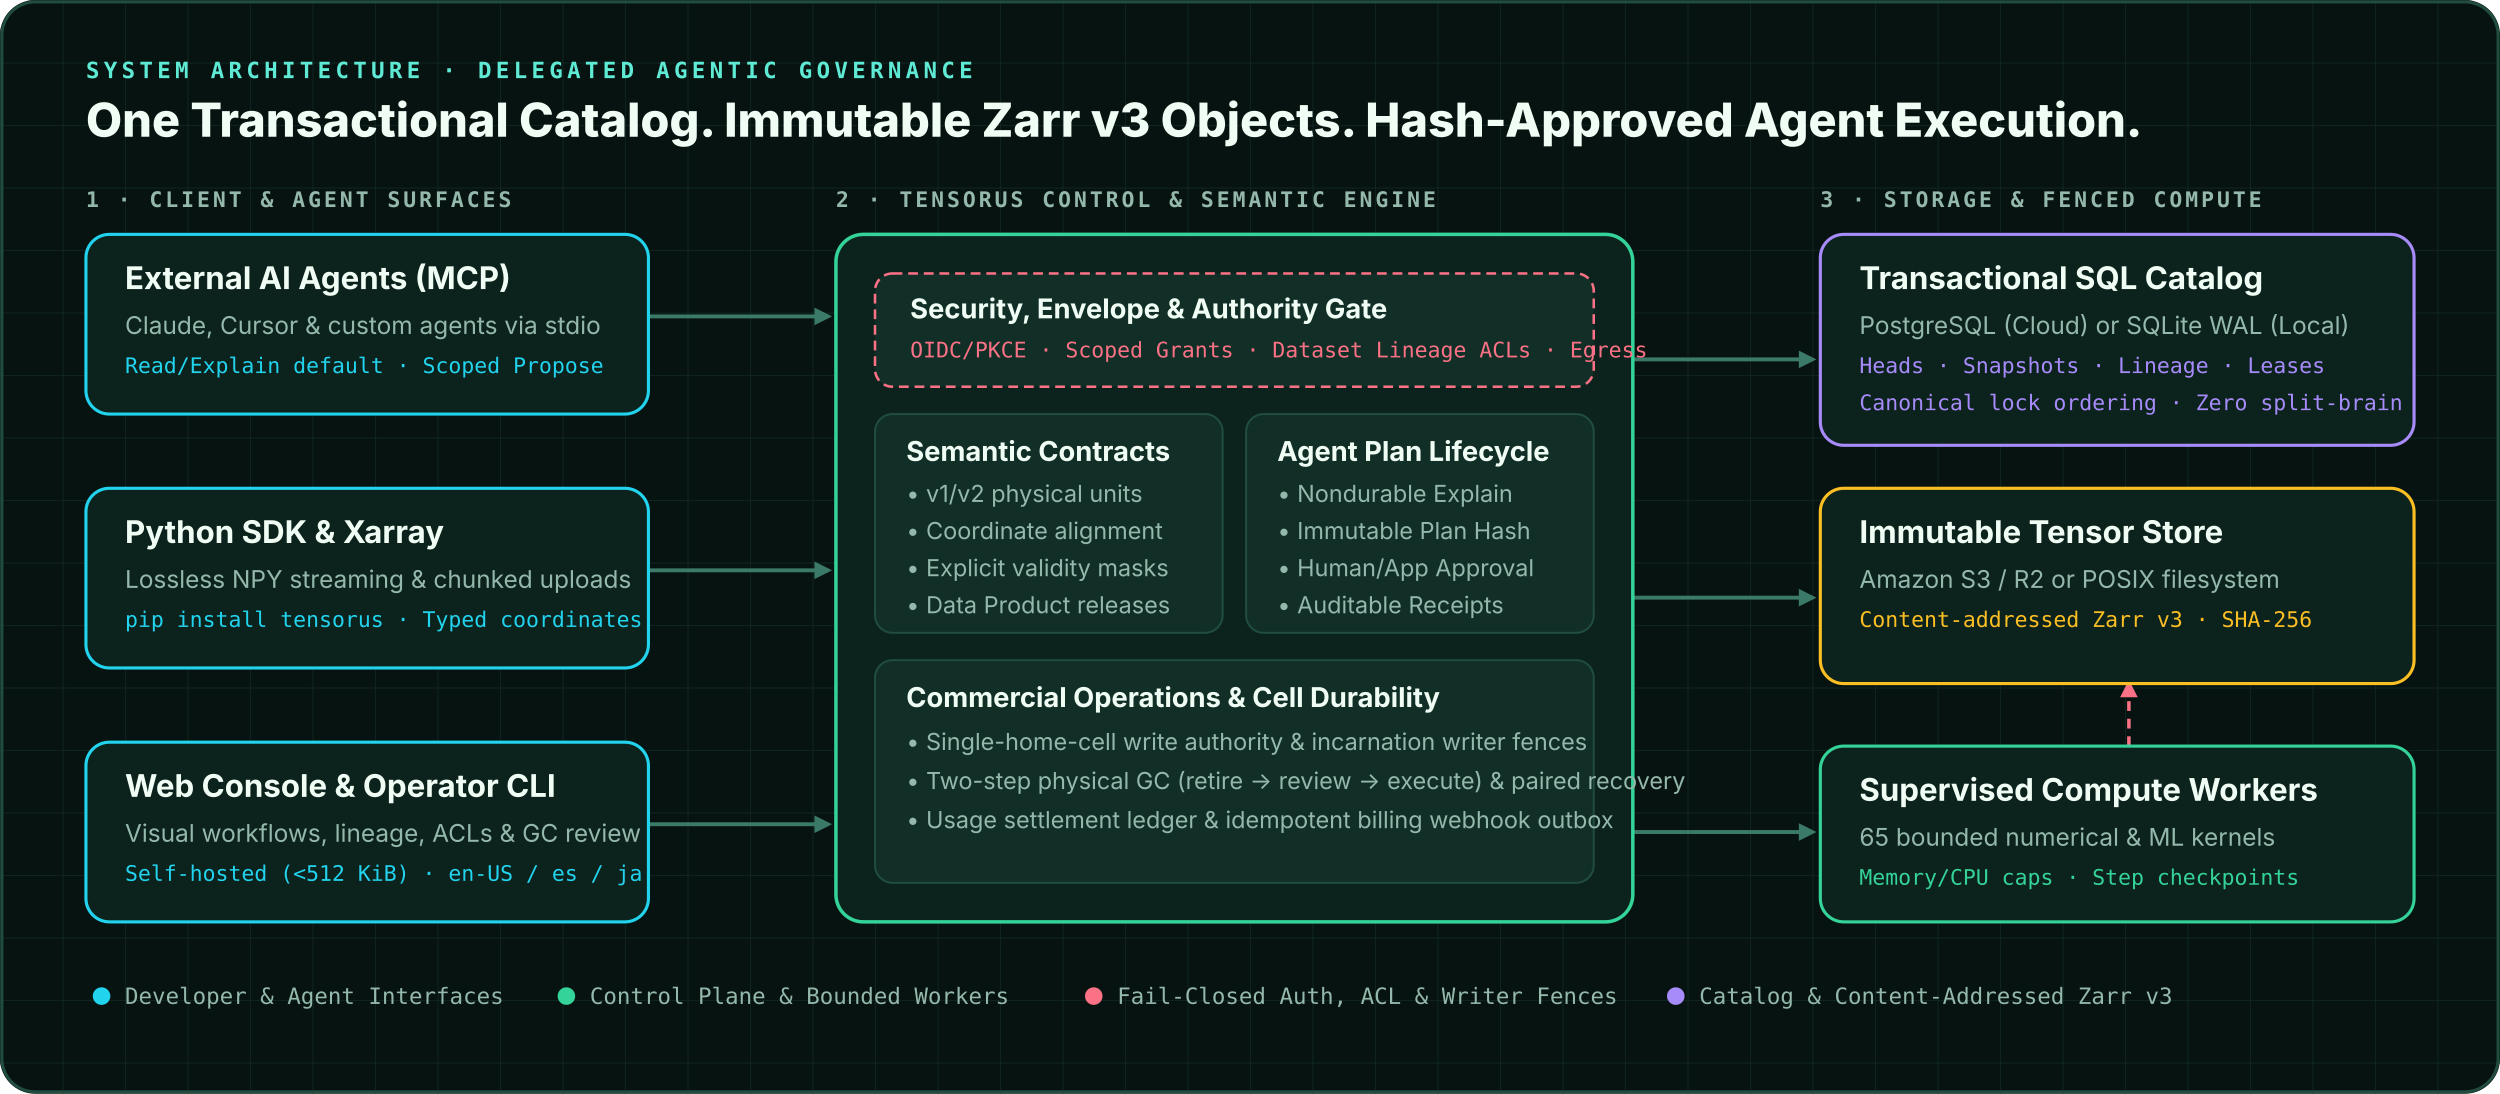
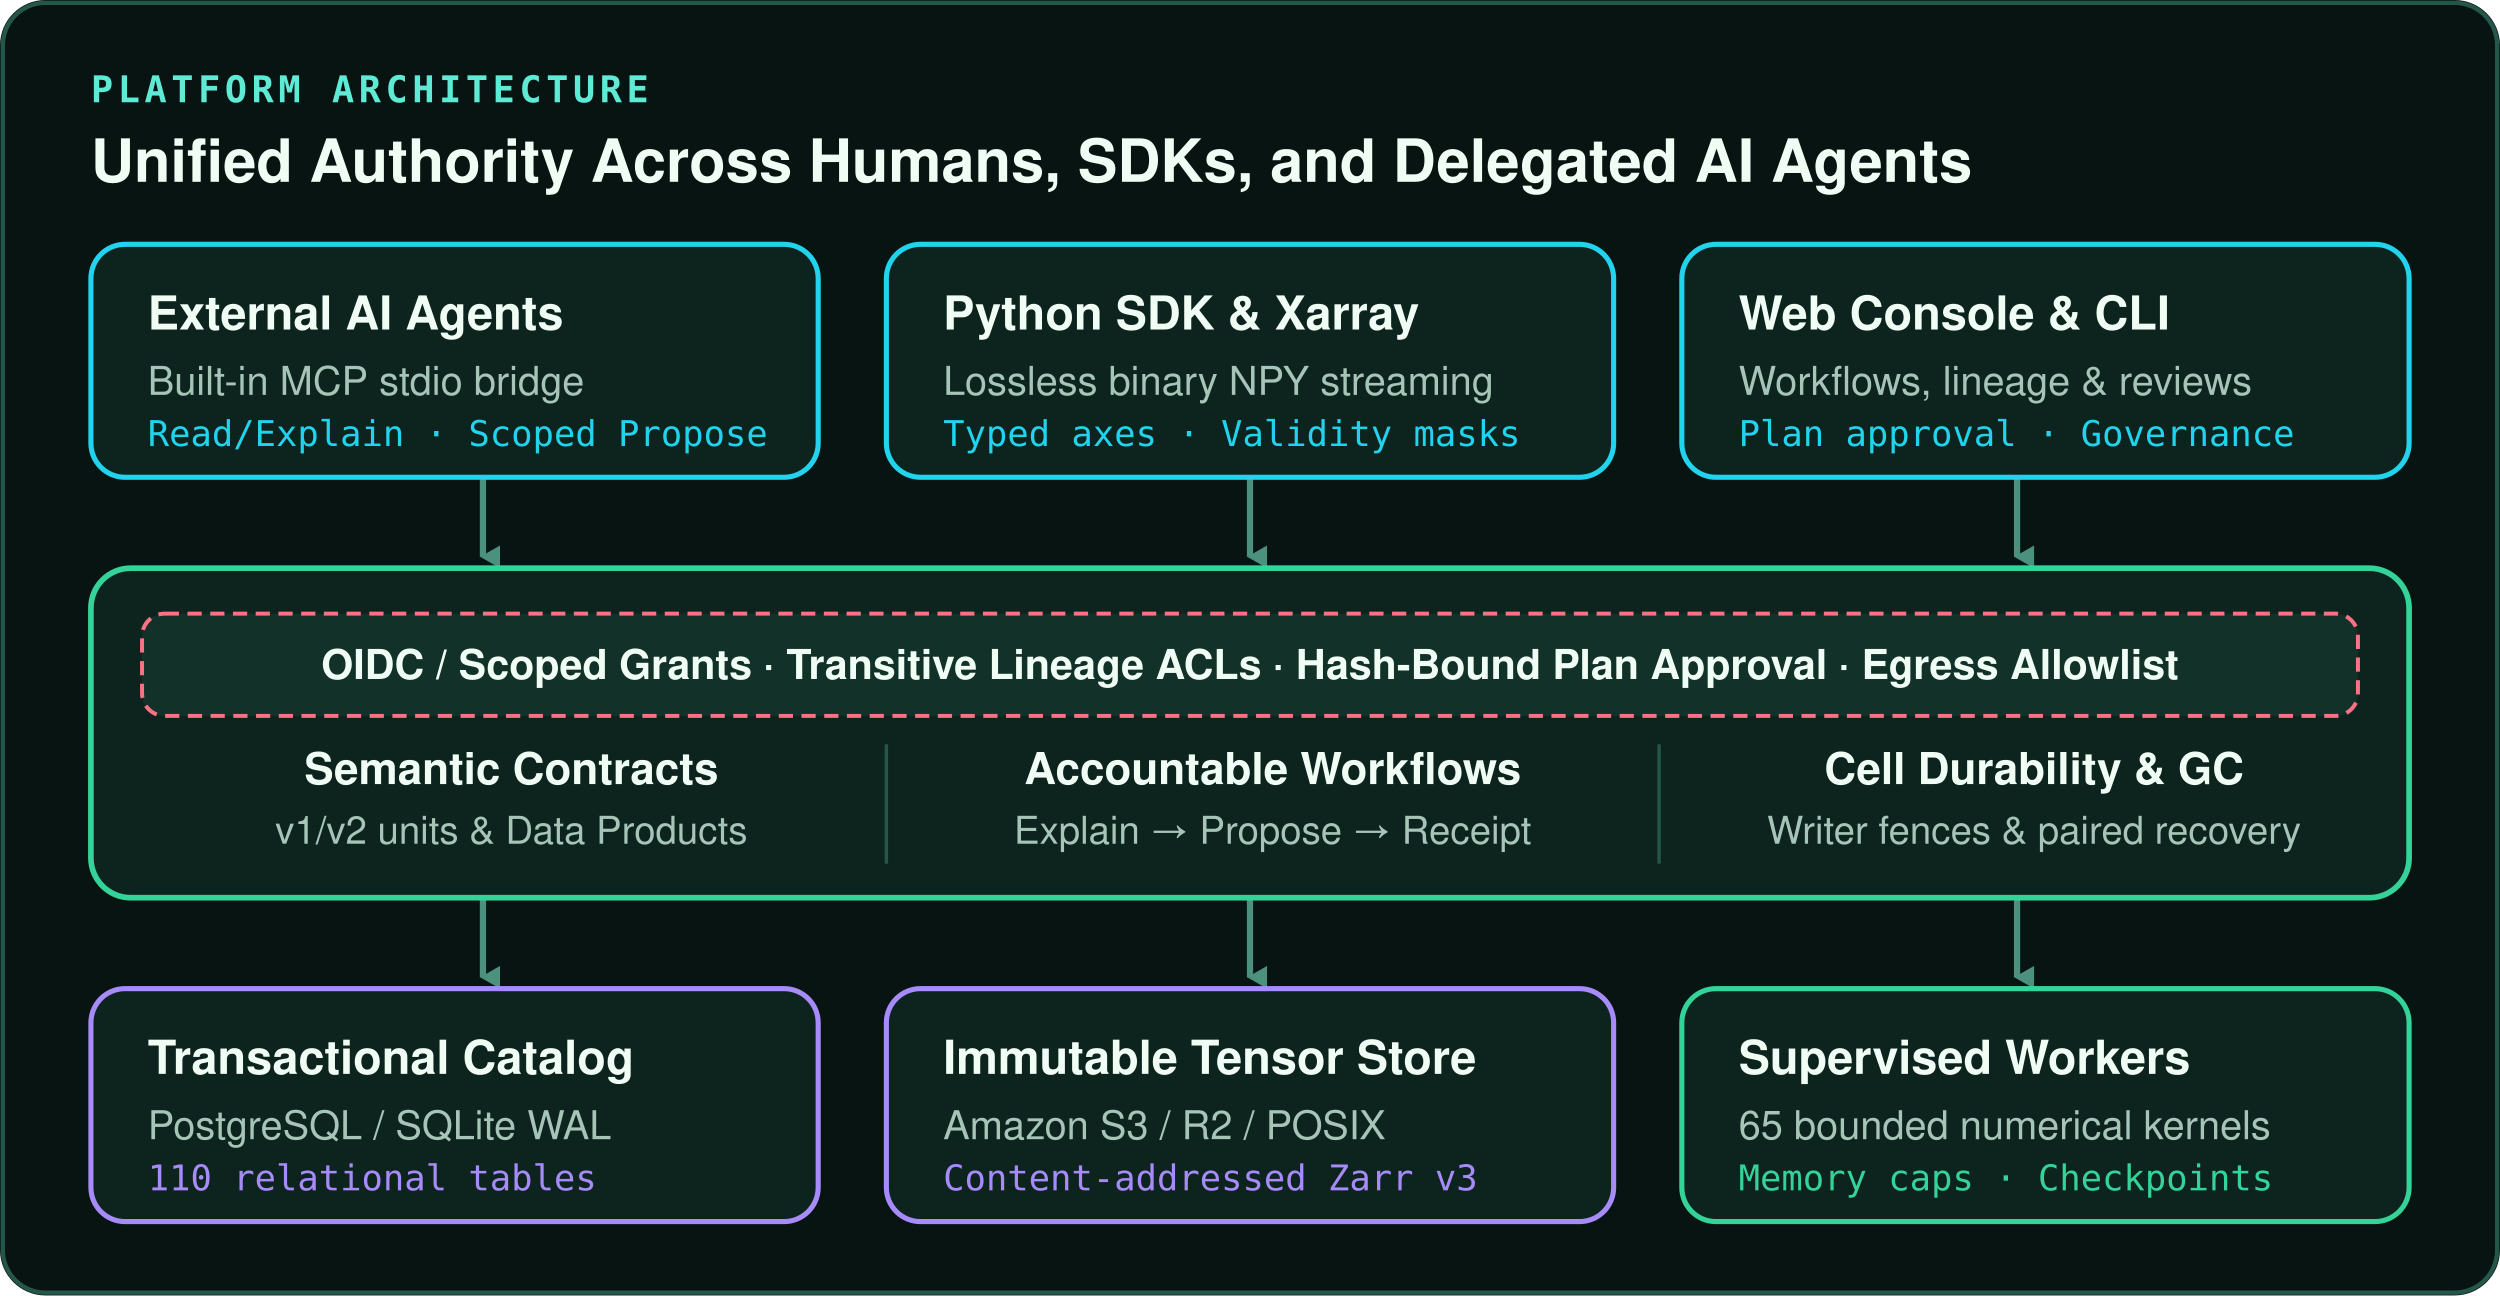
- <svg xmlns="http://www.w3.org/2000/svg" width="1280" height="560" viewBox="0 0 1280 560" role="img" aria-labelledby="arch-title arch-desc">
+ <svg xmlns="http://www.w3.org/2000/svg" width="880" height="456" viewBox="0 0 880 456" shape-rendering="geometricPrecision" text-rendering="geometricPrecision" role="img" aria-labelledby="arch-title arch-desc">
  <defs>
-     <pattern id="arch-grid" width="32" height="32" patternUnits="userSpaceOnUse">
-       <path d="M 32 0 L 0 0 0 32" fill="none" stroke="#122b24" stroke-width="0.75" />
-     </pattern>
-     <marker id="arr" markerWidth="9" markerHeight="9" refX="7" refY="4.5" orient="auto" markerUnits="userSpaceOnUse">
-       <path d="M0 0 L9 4.5 L0 9 Z" fill="#3b7a68" />
-     </marker>
-     <marker id="arr-sec" markerWidth="9" markerHeight="9" refX="7" refY="4.5" orient="auto" markerUnits="userSpaceOnUse">
-       <path d="M0 0 L9 4.5 L0 9 Z" fill="#fb7185" />
+     <marker id="down" markerWidth="10" markerHeight="10" refX="5" refY="7" orient="auto" markerUnits="userSpaceOnUse">
+       <path d="M1 1 L5 8 L9 1 Z" fill="#4b917d" />
    </marker>
  </defs>
-   <rect width="1280" height="560" rx="18" fill="#071310" />
-   <rect width="1280" height="560" rx="18" fill="url(#arch-grid)" />
-   <rect x="1" y="1" width="1278" height="558" rx="17" fill="none" stroke="#214d41" stroke-width="1.5" />
-   <text x="44" y="40" font-family="ui-monospace, SFMono-Regular, 'SF Mono', Menlo, Consolas, monospace" font-size="11.5" font-weight="700" letter-spacing="2.2" fill="#5eead4">SYSTEM ARCHITECTURE · DELEGATED AGENTIC GOVERNANCE</text>
-   <text x="44" y="70" font-family="ui-sans-serif, -apple-system, BlinkMacSystemFont, 'Segoe UI', Inter, Helvetica, Arial, sans-serif" font-size="24" font-weight="800" fill="#f0fdf4">One Transactional Catalog. Immutable Zarr v3 Objects. Hash-Approved Agent Execution.</text>
-   <g fill="none" stroke="#3b7a68" stroke-width="2" marker-end="url(#arr)">
-     <path d="M 332 162 L 424 162" />
-     <path d="M 332 292 L 424 292" />
-     <path d="M 332 422 L 424 422" />
-     <path d="M 836 184 L 928 184" />
-     <path d="M 836 306 L 928 306" />
-     <path d="M 836 426 L 928 426" />
+   <rect width="880" height="456" rx="16" fill="#071411" />
+   <rect x="1" y="1" width="878" height="454" rx="15" fill="none" stroke="#245749" stroke-width="1.5" />
+   <text x="32" y="36" font-family="ui-monospace, SFMono-Regular, 'SF Mono', Menlo, Consolas, monospace" font-size="13" font-weight="700" letter-spacing="1.6" fill="#5eead4">PLATFORM ARCHITECTURE</text>
+   <text x="32" y="64" font-family="system-ui, -apple-system, BlinkMacSystemFont, 'Segoe UI', Helvetica, Arial, sans-serif" font-size="21" font-weight="800" fill="#f0fdf4">Unified Authority Across Humans, SDKs, and Delegated AI Agents</text>
+   <g stroke="#4b917d" stroke-width="2.2" fill="none" marker-end="url(#down)">
+     <line x1="170" y1="168" x2="170" y2="196" />
+     <line x1="440" y1="168" x2="440" y2="196" />
+     <line x1="710" y1="168" x2="710" y2="196" />
+     <line x1="170" y1="316" x2="170" y2="344" />
+     <line x1="440" y1="316" x2="440" y2="344" />
+     <line x1="710" y1="316" x2="710" y2="344" />
  </g>
-   <path d="M 1090 382 L 1090 350" fill="none" stroke="#fb7185" stroke-width="1.8" stroke-dasharray="5 4" marker-end="url(#arr-sec)" />
-   <text x="44" y="106" font-family="ui-monospace, SFMono-Regular, 'SF Mono', Menlo, Consolas, monospace" font-size="11" font-weight="700" letter-spacing="1.5" fill="#94b8ab">1 · CLIENT &amp; AGENT SURFACES</text>
-   <rect x="44" y="120" width="288" height="92" rx="12" fill="#0c221c" stroke="#22d3ee" stroke-width="1.6" />
-   <text x="64" y="148" font-family="ui-sans-serif, -apple-system, BlinkMacSystemFont, 'Segoe UI', Inter, Helvetica, Arial, sans-serif" font-size="16" font-weight="700" fill="#f0fdf4">External AI Agents (MCP)</text>
-   <text x="64" y="171" font-family="ui-sans-serif, -apple-system, BlinkMacSystemFont, 'Segoe UI', Inter, Helvetica, Arial, sans-serif" font-size="12.5" fill="#94b8ab">Claude, Cursor &amp; custom agents via stdio</text>
-   <text x="64" y="191" font-family="ui-monospace, SFMono-Regular, 'SF Mono', Menlo, Consolas, monospace" font-size="11" fill="#22d3ee">Read/Explain default · Scoped Propose</text>
-   <rect x="44" y="250" width="288" height="92" rx="12" fill="#0c221c" stroke="#22d3ee" stroke-width="1.6" />
-   <text x="64" y="278" font-family="ui-sans-serif, -apple-system, BlinkMacSystemFont, 'Segoe UI', Inter, Helvetica, Arial, sans-serif" font-size="16" font-weight="700" fill="#f0fdf4">Python SDK &amp; Xarray</text>
-   <text x="64" y="301" font-family="ui-sans-serif, -apple-system, BlinkMacSystemFont, 'Segoe UI', Inter, Helvetica, Arial, sans-serif" font-size="12.5" fill="#94b8ab">Lossless NPY streaming &amp; chunked uploads</text>
-   <text x="64" y="321" font-family="ui-monospace, SFMono-Regular, 'SF Mono', Menlo, Consolas, monospace" font-size="11" fill="#22d3ee">pip install tensorus · Typed coordinates</text>
-   <rect x="44" y="380" width="288" height="92" rx="12" fill="#0c221c" stroke="#22d3ee" stroke-width="1.6" />
-   <text x="64" y="408" font-family="ui-sans-serif, -apple-system, BlinkMacSystemFont, 'Segoe UI', Inter, Helvetica, Arial, sans-serif" font-size="16" font-weight="700" fill="#f0fdf4">Web Console &amp; Operator CLI</text>
-   <text x="64" y="431" font-family="ui-sans-serif, -apple-system, BlinkMacSystemFont, 'Segoe UI', Inter, Helvetica, Arial, sans-serif" font-size="12.5" fill="#94b8ab">Visual workflows, lineage, ACLs &amp; GC review</text>
-   <text x="64" y="451" font-family="ui-monospace, SFMono-Regular, 'SF Mono', Menlo, Consolas, monospace" font-size="11" fill="#22d3ee">Self-hosted (&lt;512 KiB) · en-US / es / ja</text>
-   <text x="428" y="106" font-family="ui-monospace, SFMono-Regular, 'SF Mono', Menlo, Consolas, monospace" font-size="11" font-weight="700" letter-spacing="1.5" fill="#94b8ab">2 · TENSORUS CONTROL &amp; SEMANTIC ENGINE</text>
-   <rect x="428" y="120" width="408" height="352" rx="14" fill="#0c221c" stroke="#34d399" stroke-width="1.8" />
-   <rect x="448" y="140" width="368" height="58" rx="9" fill="#112f27" stroke="#fb7185" stroke-width="1.3" stroke-dasharray="5 3" />
-   <text x="466" y="163" font-family="ui-sans-serif, -apple-system, BlinkMacSystemFont, 'Segoe UI', Inter, Helvetica, Arial, sans-serif" font-size="14" font-weight="700" fill="#f0fdf4">Security, Envelope &amp; Authority Gate</text>
-   <text x="466" y="183" font-family="ui-monospace, SFMono-Regular, 'SF Mono', Menlo, Consolas, monospace" font-size="11" fill="#fb7185">OIDC/PKCE · Scoped Grants · Dataset Lineage ACLs · Egress</text>
-   <rect x="448" y="212" width="178" height="112" rx="9" fill="#112f27" stroke="#214d41" />
-   <text x="464" y="236" font-family="ui-sans-serif, -apple-system, BlinkMacSystemFont, 'Segoe UI', Inter, Helvetica, Arial, sans-serif" font-size="14" font-weight="700" fill="#f0fdf4">Semantic Contracts</text>
-   <text x="464" y="257" font-family="ui-sans-serif, -apple-system, BlinkMacSystemFont, 'Segoe UI', Inter, Helvetica, Arial, sans-serif" font-size="12" fill="#94b8ab">• v1/v2 physical units</text>
-   <text x="464" y="276" font-family="ui-sans-serif, -apple-system, BlinkMacSystemFont, 'Segoe UI', Inter, Helvetica, Arial, sans-serif" font-size="12" fill="#94b8ab">• Coordinate alignment</text>
-   <text x="464" y="295" font-family="ui-sans-serif, -apple-system, BlinkMacSystemFont, 'Segoe UI', Inter, Helvetica, Arial, sans-serif" font-size="12" fill="#94b8ab">• Explicit validity masks</text>
-   <text x="464" y="314" font-family="ui-sans-serif, -apple-system, BlinkMacSystemFont, 'Segoe UI', Inter, Helvetica, Arial, sans-serif" font-size="12" fill="#94b8ab">• Data Product releases</text>
-   <rect x="638" y="212" width="178" height="112" rx="9" fill="#112f27" stroke="#214d41" />
-   <text x="654" y="236" font-family="ui-sans-serif, -apple-system, BlinkMacSystemFont, 'Segoe UI', Inter, Helvetica, Arial, sans-serif" font-size="14" font-weight="700" fill="#f0fdf4">Agent Plan Lifecycle</text>
-   <text x="654" y="257" font-family="ui-sans-serif, -apple-system, BlinkMacSystemFont, 'Segoe UI', Inter, Helvetica, Arial, sans-serif" font-size="12" fill="#94b8ab">• Nondurable Explain</text>
-   <text x="654" y="276" font-family="ui-sans-serif, -apple-system, BlinkMacSystemFont, 'Segoe UI', Inter, Helvetica, Arial, sans-serif" font-size="12" fill="#94b8ab">• Immutable Plan Hash</text>
-   <text x="654" y="295" font-family="ui-sans-serif, -apple-system, BlinkMacSystemFont, 'Segoe UI', Inter, Helvetica, Arial, sans-serif" font-size="12" fill="#94b8ab">• Human/App Approval</text>
-   <text x="654" y="314" font-family="ui-sans-serif, -apple-system, BlinkMacSystemFont, 'Segoe UI', Inter, Helvetica, Arial, sans-serif" font-size="12" fill="#94b8ab">• Auditable Receipts</text>
-   <rect x="448" y="338" width="368" height="114" rx="9" fill="#112f27" stroke="#214d41" />
-   <text x="464" y="362" font-family="ui-sans-serif, -apple-system, BlinkMacSystemFont, 'Segoe UI', Inter, Helvetica, Arial, sans-serif" font-size="14" font-weight="700" fill="#f0fdf4">Commercial Operations &amp; Cell Durability</text>
-   <text x="464" y="384" font-family="ui-sans-serif, -apple-system, BlinkMacSystemFont, 'Segoe UI', Inter, Helvetica, Arial, sans-serif" font-size="12" fill="#94b8ab">• Single-home-cell write authority &amp; incarnation writer fences</text>
-   <text x="464" y="404" font-family="ui-sans-serif, -apple-system, BlinkMacSystemFont, 'Segoe UI', Inter, Helvetica, Arial, sans-serif" font-size="12" fill="#94b8ab">• Two-step physical GC (retire → review → execute) &amp; paired recovery</text>
-   <text x="464" y="424" font-family="ui-sans-serif, -apple-system, BlinkMacSystemFont, 'Segoe UI', Inter, Helvetica, Arial, sans-serif" font-size="12" fill="#94b8ab">• Usage settlement ledger &amp; idempotent billing webhook outbox</text>
-   <text x="932" y="106" font-family="ui-monospace, SFMono-Regular, 'SF Mono', Menlo, Consolas, monospace" font-size="11" font-weight="700" letter-spacing="1.5" fill="#94b8ab">3 · STORAGE &amp; FENCED COMPUTE</text>
-   <rect x="932" y="120" width="304" height="108" rx="12" fill="#0c221c" stroke="#a78bfa" stroke-width="1.6" />
-   <text x="952" y="148" font-family="ui-sans-serif, -apple-system, BlinkMacSystemFont, 'Segoe UI', Inter, Helvetica, Arial, sans-serif" font-size="16" font-weight="700" fill="#f0fdf4">Transactional SQL Catalog</text>
-   <text x="952" y="171" font-family="ui-sans-serif, -apple-system, BlinkMacSystemFont, 'Segoe UI', Inter, Helvetica, Arial, sans-serif" font-size="12.5" fill="#94b8ab">PostgreSQL (Cloud) or SQLite WAL (Local)</text>
-   <text x="952" y="191" font-family="ui-monospace, SFMono-Regular, 'SF Mono', Menlo, Consolas, monospace" font-size="11" fill="#a78bfa">Heads · Snapshots · Lineage · Leases</text>
-   <text x="952" y="210" font-family="ui-monospace, SFMono-Regular, 'SF Mono', Menlo, Consolas, monospace" font-size="11" fill="#a78bfa">Canonical lock ordering · Zero split-brain</text>
-   <rect x="932" y="250" width="304" height="100" rx="12" fill="#0c221c" stroke="#fbbf24" stroke-width="1.6" />
-   <text x="952" y="278" font-family="ui-sans-serif, -apple-system, BlinkMacSystemFont, 'Segoe UI', Inter, Helvetica, Arial, sans-serif" font-size="16" font-weight="700" fill="#f0fdf4">Immutable Tensor Store</text>
-   <text x="952" y="301" font-family="ui-sans-serif, -apple-system, BlinkMacSystemFont, 'Segoe UI', Inter, Helvetica, Arial, sans-serif" font-size="12.5" fill="#94b8ab">Amazon S3 / R2 or POSIX filesystem</text>
-   <text x="952" y="321" font-family="ui-monospace, SFMono-Regular, 'SF Mono', Menlo, Consolas, monospace" font-size="11" fill="#fbbf24">Content-addressed Zarr v3 · SHA-256</text>
-   <rect x="932" y="382" width="304" height="90" rx="12" fill="#0c221c" stroke="#34d399" stroke-width="1.6" />
-   <text x="952" y="410" font-family="ui-sans-serif, -apple-system, BlinkMacSystemFont, 'Segoe UI', Inter, Helvetica, Arial, sans-serif" font-size="16" font-weight="700" fill="#f0fdf4">Supervised Compute Workers</text>
-   <text x="952" y="433" font-family="ui-sans-serif, -apple-system, BlinkMacSystemFont, 'Segoe UI', Inter, Helvetica, Arial, sans-serif" font-size="12.5" fill="#94b8ab">65 bounded numerical &amp; ML kernels</text>
-   <text x="952" y="453" font-family="ui-monospace, SFMono-Regular, 'SF Mono', Menlo, Consolas, monospace" font-size="11" fill="#34d399">Memory/CPU caps · Step checkpoints</text>
-   <g transform="translate(44, 514)" font-family="ui-monospace, SFMono-Regular, 'SF Mono', Menlo, Consolas, monospace" font-size="11.5" fill="#94b8ab">
-     <circle cx="8" cy="-4" r="4.5" fill="#22d3ee" />
-     <text x="20" y="0">Developer &amp; Agent Interfaces</text>
-     <circle cx="246" cy="-4" r="4.5" fill="#34d399" />
-     <text x="258" y="0">Control Plane &amp; Bounded Workers</text>
-     <circle cx="516" cy="-4" r="4.5" fill="#fb7185" />
-     <text x="528" y="0">Fail-Closed Auth, ACL &amp; Writer Fences</text>
-     <circle cx="814" cy="-4" r="4.5" fill="#a78bfa" />
-     <text x="826" y="0">Catalog &amp; Content-Addressed Zarr v3</text>
+   <g transform="translate(32, 86)">
+     <rect x="0" y="0" width="256" height="82" rx="12" fill="#0d241e" stroke="#22d3ee" stroke-width="1.8" />
+     <text x="20" y="30" font-family="system-ui, -apple-system, BlinkMacSystemFont, 'Segoe UI', Helvetica, Arial, sans-serif" font-size="16.5" font-weight="700" fill="#f0fdf4">External AI Agents</text>
+     <text x="20" y="53" font-family="system-ui, -apple-system, BlinkMacSystemFont, 'Segoe UI', Helvetica, Arial, sans-serif" font-size="14" fill="#a7c4b8">Built-in MCP stdio bridge</text>
+     <text x="20" y="71" font-family="ui-monospace, SFMono-Regular, 'SF Mono', Menlo, Consolas, monospace" font-size="12.5" fill="#22d3ee">Read/Explain · Scoped Propose</text>
+     <rect x="280" y="0" width="256" height="82" rx="12" fill="#0d241e" stroke="#22d3ee" stroke-width="1.8" />
+     <text x="300" y="30" font-family="system-ui, -apple-system, BlinkMacSystemFont, 'Segoe UI', Helvetica, Arial, sans-serif" font-size="16.5" font-weight="700" fill="#f0fdf4">Python SDK &amp; Xarray</text>
+     <text x="300" y="53" font-family="system-ui, -apple-system, BlinkMacSystemFont, 'Segoe UI', Helvetica, Arial, sans-serif" font-size="14" fill="#a7c4b8">Lossless binary NPY streaming</text>
+     <text x="300" y="71" font-family="ui-monospace, SFMono-Regular, 'SF Mono', Menlo, Consolas, monospace" font-size="12.5" fill="#22d3ee">Typed axes · Validity masks</text>
+     <rect x="560" y="0" width="256" height="82" rx="12" fill="#0d241e" stroke="#22d3ee" stroke-width="1.8" />
+     <text x="580" y="30" font-family="system-ui, -apple-system, BlinkMacSystemFont, 'Segoe UI', Helvetica, Arial, sans-serif" font-size="16.5" font-weight="700" fill="#f0fdf4">Web Console &amp; CLI</text>
+     <text x="580" y="53" font-family="system-ui, -apple-system, BlinkMacSystemFont, 'Segoe UI', Helvetica, Arial, sans-serif" font-size="14" fill="#a7c4b8">Workflows, lineage &amp; reviews</text>
+     <text x="580" y="71" font-family="ui-monospace, SFMono-Regular, 'SF Mono', Menlo, Consolas, monospace" font-size="12.5" fill="#22d3ee">Plan approval · Governance</text>
+   </g>
+   <g transform="translate(32, 200)">
+     <rect x="0" y="0" width="816" height="116" rx="14" fill="#0d241e" stroke="#34d399" stroke-width="2" />
+     <rect x="18" y="16" width="780" height="36" rx="8" fill="#123129" stroke="#fb7185" stroke-width="1.4" stroke-dasharray="5 3" />
+     <text x="408" y="39" text-anchor="middle" font-family="system-ui, -apple-system, BlinkMacSystemFont, 'Segoe UI', Helvetica, Arial, sans-serif" font-size="14.5" font-weight="700" fill="#f0fdf4">OIDC / Scoped Grants  ·  Transitive Lineage ACLs  ·  Hash-Bound Plan Approval  ·  Egress Allowlist</text>
+     <text x="148" y="76" text-anchor="middle" font-family="system-ui, -apple-system, BlinkMacSystemFont, 'Segoe UI', Helvetica, Arial, sans-serif" font-size="15.5" font-weight="700" fill="#f0fdf4">Semantic Contracts</text>
+     <text x="148" y="97" text-anchor="middle" font-family="system-ui, -apple-system, BlinkMacSystemFont, 'Segoe UI', Helvetica, Arial, sans-serif" font-size="13.5" fill="#a7c4b8">v1/v2 units &amp; Data Products</text>
+     <line x1="280" y1="62" x2="280" y2="104" stroke="#245749" stroke-width="1.2" />
+     <text x="416" y="76" text-anchor="middle" font-family="system-ui, -apple-system, BlinkMacSystemFont, 'Segoe UI', Helvetica, Arial, sans-serif" font-size="15.5" font-weight="700" fill="#f0fdf4">Accountable Workflows</text>
+     <text x="416" y="97" text-anchor="middle" font-family="system-ui, -apple-system, BlinkMacSystemFont, 'Segoe UI', Helvetica, Arial, sans-serif" font-size="13.5" fill="#a7c4b8">Explain → Propose → Receipt</text>
+     <line x1="552" y1="62" x2="552" y2="104" stroke="#245749" stroke-width="1.2" />
+     <text x="684" y="76" text-anchor="middle" font-family="system-ui, -apple-system, BlinkMacSystemFont, 'Segoe UI', Helvetica, Arial, sans-serif" font-size="15.5" font-weight="700" fill="#f0fdf4">Cell Durability &amp; GC</text>
+     <text x="684" y="97" text-anchor="middle" font-family="system-ui, -apple-system, BlinkMacSystemFont, 'Segoe UI', Helvetica, Arial, sans-serif" font-size="13.5" fill="#a7c4b8">Writer fences &amp; paired recovery</text>
+   </g>
+   <g transform="translate(32, 348)">
+     <rect x="0" y="0" width="256" height="82" rx="12" fill="#0d241e" stroke="#a78bfa" stroke-width="1.8" />
+     <text x="20" y="30" font-family="system-ui, -apple-system, BlinkMacSystemFont, 'Segoe UI', Helvetica, Arial, sans-serif" font-size="16.5" font-weight="700" fill="#f0fdf4">Transactional Catalog</text>
+     <text x="20" y="53" font-family="system-ui, -apple-system, BlinkMacSystemFont, 'Segoe UI', Helvetica, Arial, sans-serif" font-size="14" fill="#a7c4b8">PostgreSQL / SQLite WAL</text>
+     <text x="20" y="71" font-family="ui-monospace, SFMono-Regular, 'SF Mono', Menlo, Consolas, monospace" font-size="12.5" fill="#a78bfa">110 relational tables</text>
+     <rect x="280" y="0" width="256" height="82" rx="12" fill="#0d241e" stroke="#a78bfa" stroke-width="1.8" />
+     <text x="300" y="30" font-family="system-ui, -apple-system, BlinkMacSystemFont, 'Segoe UI', Helvetica, Arial, sans-serif" font-size="16.5" font-weight="700" fill="#f0fdf4">Immutable Tensor Store</text>
+     <text x="300" y="53" font-family="system-ui, -apple-system, BlinkMacSystemFont, 'Segoe UI', Helvetica, Arial, sans-serif" font-size="14" fill="#a7c4b8">Amazon S3 / R2 / POSIX</text>
+     <text x="300" y="71" font-family="ui-monospace, SFMono-Regular, 'SF Mono', Menlo, Consolas, monospace" font-size="12.5" fill="#a78bfa">Content-addressed Zarr v3</text>
+     <rect x="560" y="0" width="256" height="82" rx="12" fill="#0d241e" stroke="#34d399" stroke-width="1.8" />
+     <text x="580" y="30" font-family="system-ui, -apple-system, BlinkMacSystemFont, 'Segoe UI', Helvetica, Arial, sans-serif" font-size="16.5" font-weight="700" fill="#f0fdf4">Supervised Workers</text>
+     <text x="580" y="53" font-family="system-ui, -apple-system, BlinkMacSystemFont, 'Segoe UI', Helvetica, Arial, sans-serif" font-size="14" fill="#a7c4b8">65 bounded numerical kernels</text>
+     <text x="580" y="71" font-family="ui-monospace, SFMono-Regular, 'SF Mono', Menlo, Consolas, monospace" font-size="12.5" fill="#34d399">Memory caps · Checkpoints</text>
  </g>
</svg>
